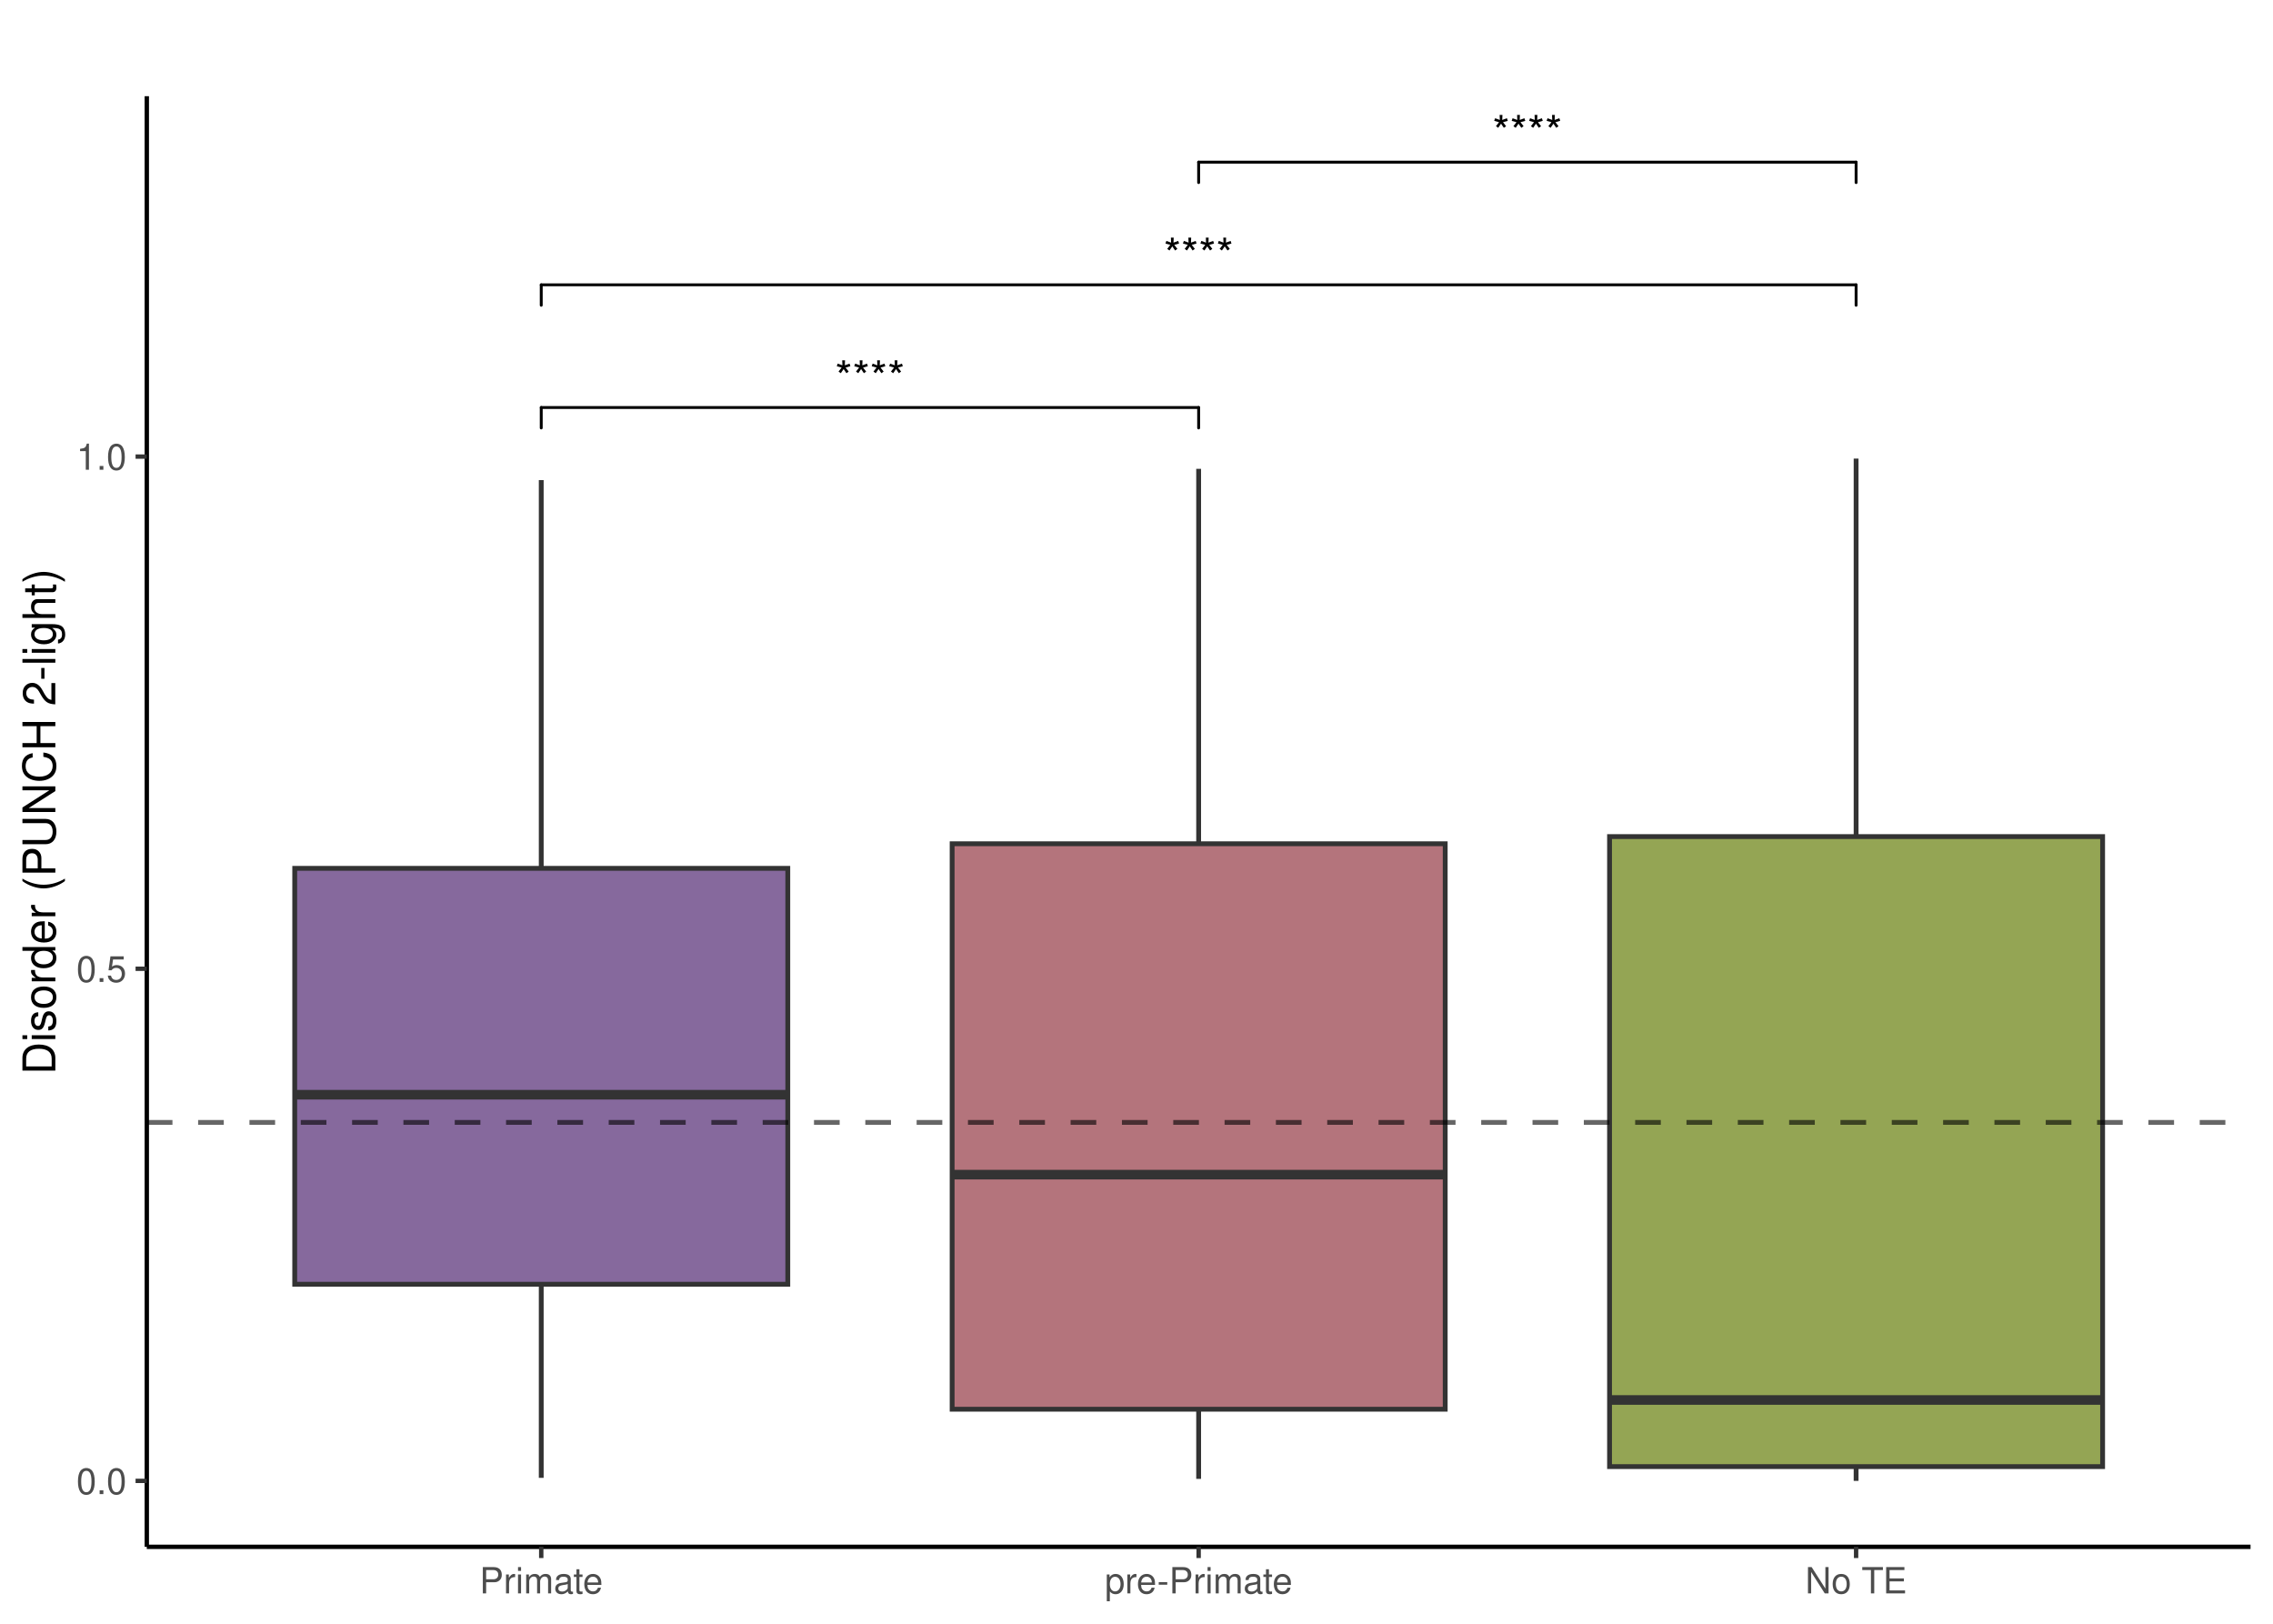
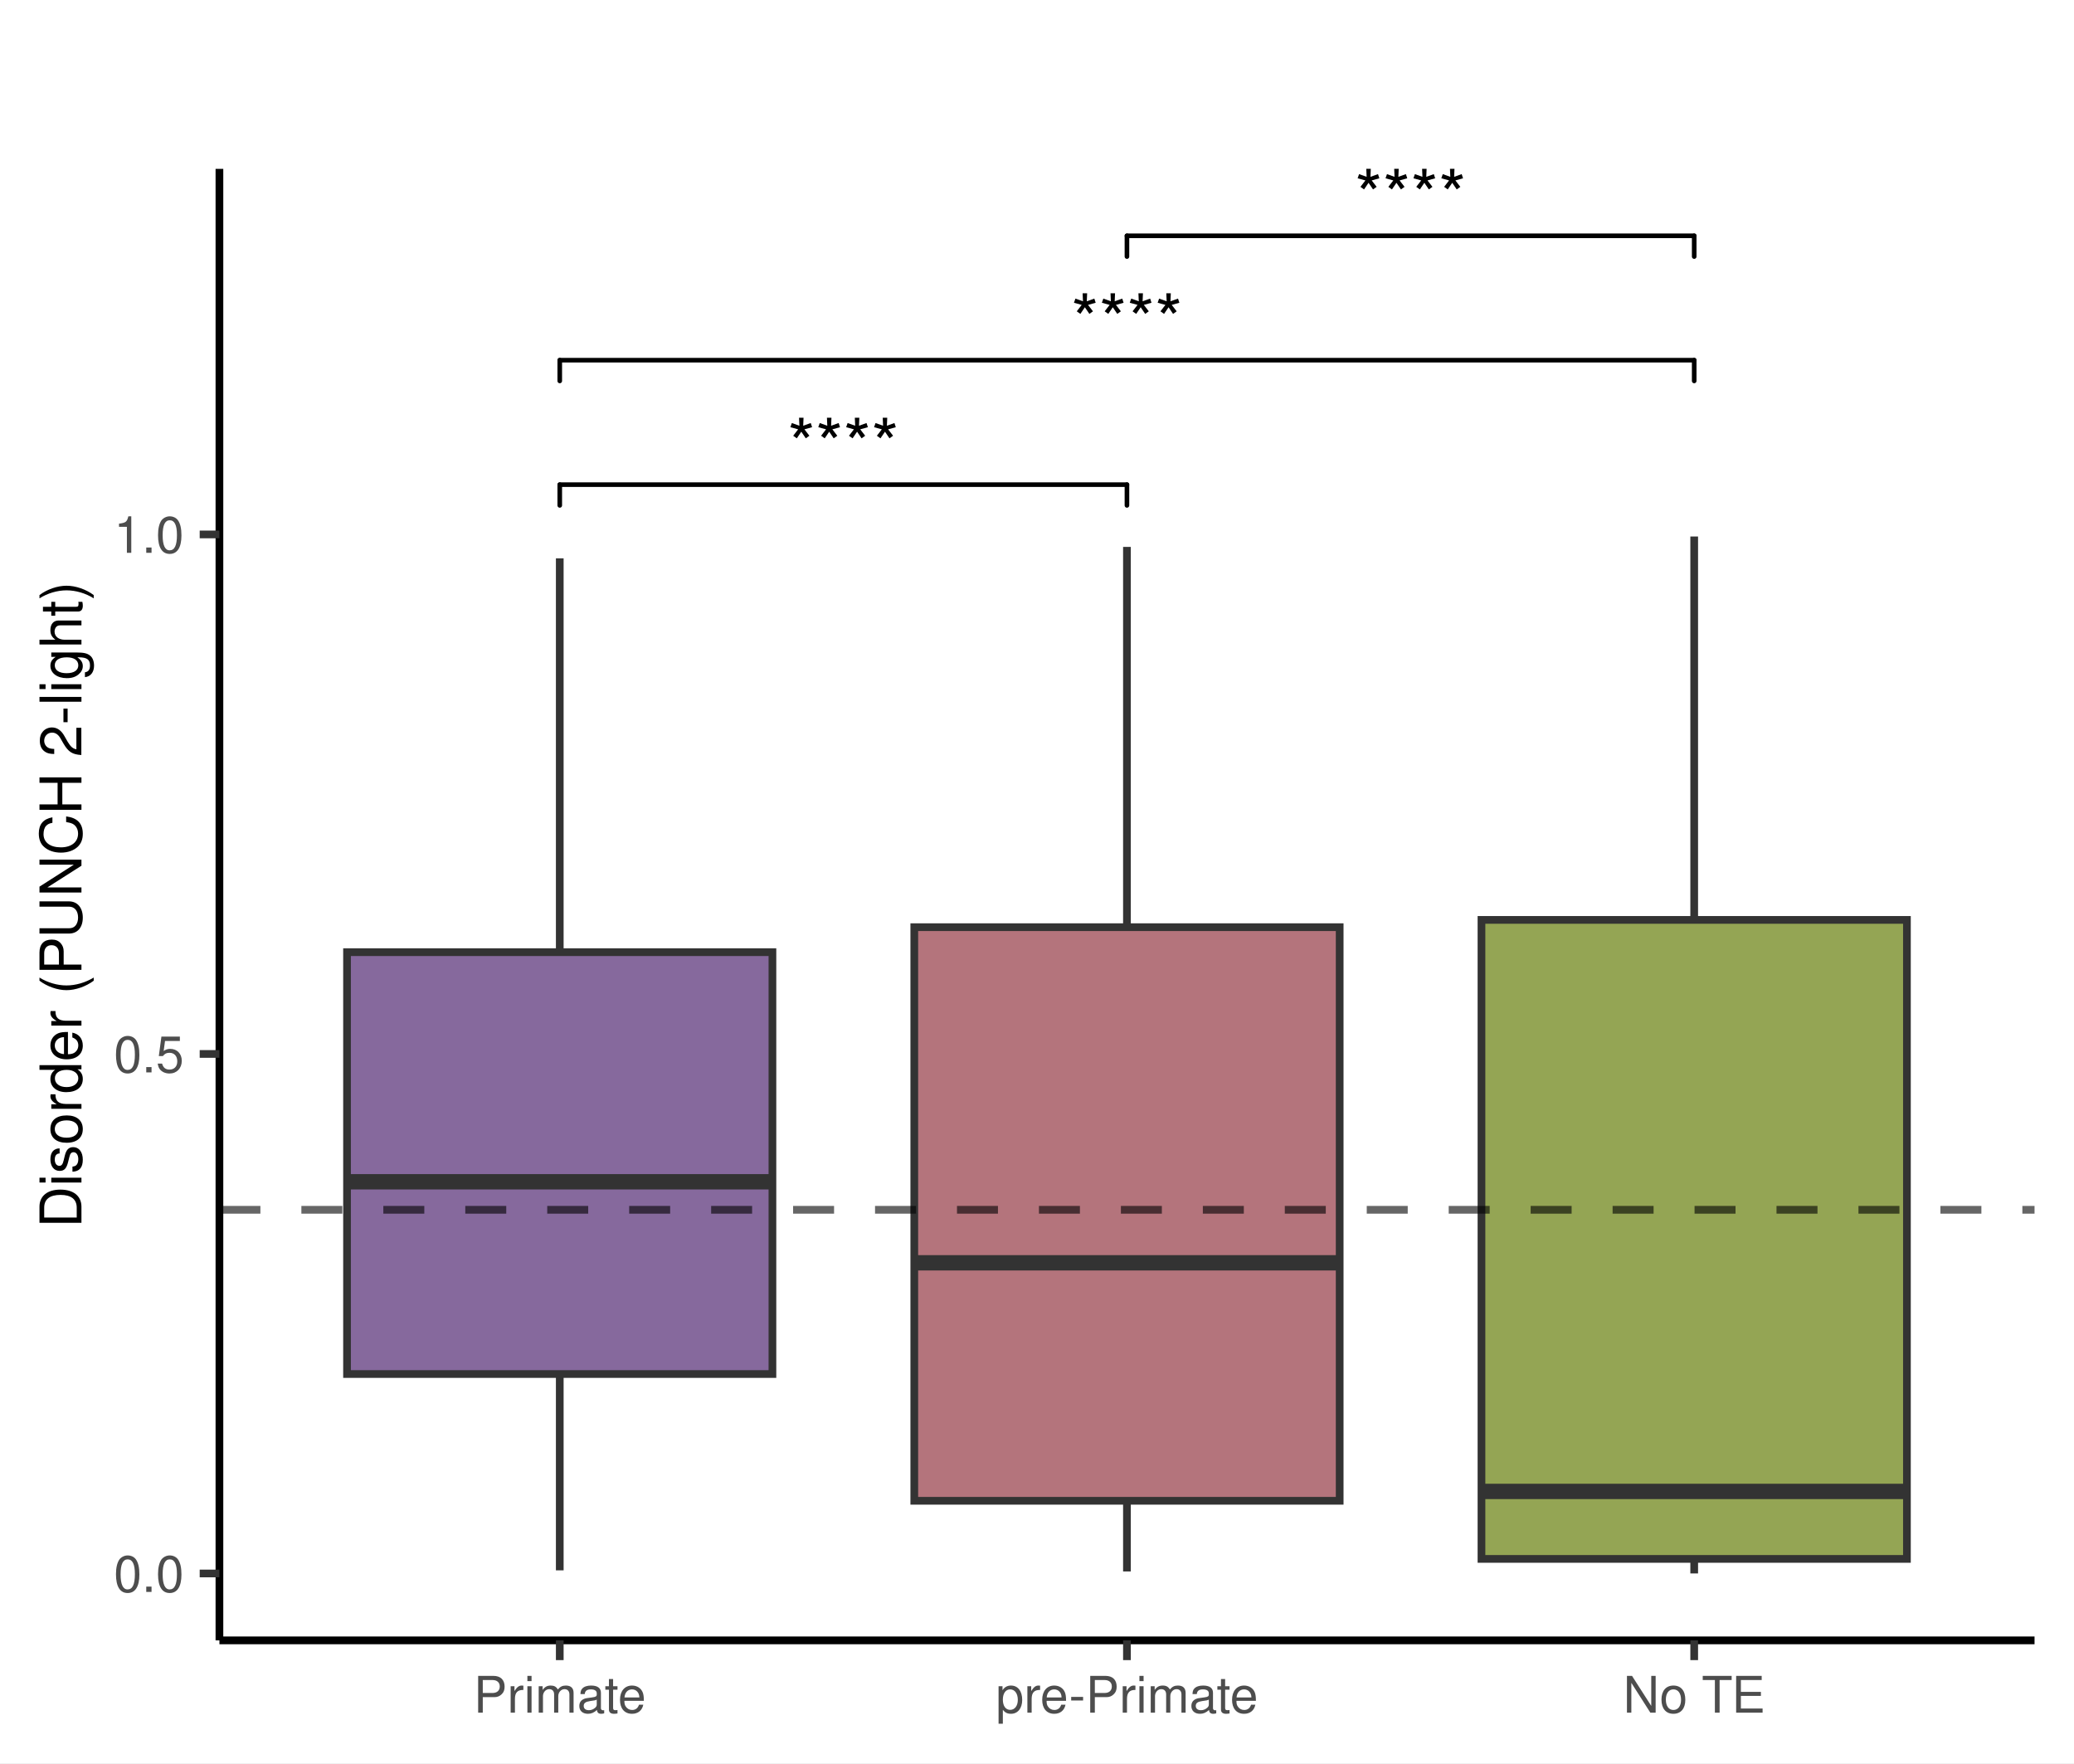
- <svg xmlns="http://www.w3.org/2000/svg" class="svglite" width="504.00pt" height="360.00pt" viewBox="0 0 504.00 360.00">
+ <svg xmlns="http://www.w3.org/2000/svg" class="svglite" width="288.00pt" height="244.80pt" viewBox="0 0 288.00 244.80">
  <defs>
    <style type="text/css">
    .svglite line, .svglite polyline, .svglite polygon, .svglite path, .svglite rect, .svglite circle {
      fill: none;
      stroke: #000000;
      stroke-linecap: round;
      stroke-linejoin: round;
      stroke-miterlimit: 10.00;
    }
    .svglite text {
      white-space: pre;
    }
  </style>
  </defs>
  <rect width="100%" height="100%" style="stroke: none; fill: #FFFFFF;" />
  <defs>
-     <clipPath id="cpMC4wMHw1MDQuMDB8MC4wMHwzNjAuMDA=">
-       <rect x="0.00" y="0.00" width="504.00" height="360.00" />
+     <clipPath id="cpMC4wMHwyODguMDB8MC4wMHwyNDQuODA=">
+       <rect x="0.00" y="0.00" width="288.00" height="244.80" />
    </clipPath>
  </defs>
-   <g clip-path="url(#cpMC4wMHw1MDQuMDB8MC4wMHwzNjAuMDA=)">
-     <rect x="0.00" y="0" width="504.00" height="360.00" style="stroke-width: 0.97; stroke: #FFFFFF; fill: #FFFFFF;" />
+   <g clip-path="url(#cpMC4wMHwyODguMDB8MC4wMHwyNDQuODA=)">
+     <rect x="0.00" y="-0" width="288.00" height="244.80" style="stroke-width: 1.07; stroke: #FFFFFF; fill: #FFFFFF;" />
  </g>
  <defs>
-     <clipPath id="cpMzIuNTV8NDk5LjAyfDIxLjMzfDM0Mi45NQ==">
-       <rect x="32.55" y="21.33" width="466.47" height="321.62" />
+     <clipPath id="cpMzAuNDd8MjgyLjUyfDIzLjQ1fDIyNy43NQ==">
+       <rect x="30.47" y="23.45" width="252.05" height="204.30" />
    </clipPath>
  </defs>
-   <g clip-path="url(#cpMzIuNTV8NDk5LjAyfDIxLjMzfDM0Mi45NQ==)">
-     <rect x="32.55" y="21.33" width="466.47" height="321.62" style="stroke-width: 0.97; stroke: none; fill: #FFFFFF;" />
-     <line x1="120.01" y1="192.52" x2="120.01" y2="106.45" style="stroke-width: 1.07; stroke: #333333; stroke-linecap: butt;" />
-     <line x1="120.01" y1="284.73" x2="120.01" y2="327.65" style="stroke-width: 1.07; stroke: #333333; stroke-linecap: butt;" />
-     <polygon points="65.35,192.52 65.35,284.73 174.68,284.73 174.68,192.52 65.35,192.52 " style="stroke-width: 1.07; stroke: #333333; stroke-linecap: butt; stroke-linejoin: miter; fill: #86699D;" />
-     <line x1="65.35" y1="242.71" x2="174.68" y2="242.71" style="stroke-width: 2.13; stroke: #333333; stroke-linecap: butt; stroke-linejoin: miter;" />
-     <line x1="265.78" y1="187.07" x2="265.78" y2="103.95" style="stroke-width: 1.07; stroke: #333333; stroke-linecap: butt;" />
-     <line x1="265.78" y1="312.44" x2="265.78" y2="327.88" style="stroke-width: 1.07; stroke: #333333; stroke-linecap: butt;" />
-     <polygon points="211.12,187.07 211.12,312.44 320.45,312.44 320.45,187.07 211.12,187.07 " style="stroke-width: 1.07; stroke: #333333; stroke-linecap: butt; stroke-linejoin: miter; fill: #B4747C;" />
-     <line x1="211.12" y1="260.43" x2="320.45" y2="260.43" style="stroke-width: 2.13; stroke: #333333; stroke-linecap: butt; stroke-linejoin: miter;" />
-     <line x1="411.56" y1="185.48" x2="411.56" y2="101.68" style="stroke-width: 1.07; stroke: #333333; stroke-linecap: butt;" />
-     <line x1="411.56" y1="325.16" x2="411.56" y2="328.33" style="stroke-width: 1.07; stroke: #333333; stroke-linecap: butt;" />
-     <polygon points="356.89,185.48 356.89,325.16 466.22,325.16 466.22,185.48 356.89,185.48 " style="stroke-width: 1.07; stroke: #333333; stroke-linecap: butt; stroke-linejoin: miter; fill: #7A8F2A; fill-opacity: 0.80;" />
-     <line x1="356.89" y1="310.39" x2="466.22" y2="310.39" style="stroke-width: 2.13; stroke: #333333; stroke-linecap: butt; stroke-linejoin: miter;" />
-     <line x1="32.55" y1="248.85" x2="499.02" y2="248.85" style="stroke-width: 1.07; stroke: #000000; stroke-opacity: 0.60; stroke-dasharray: 5.69,5.69; stroke-linecap: butt;" />
-     <text x="338.67" y="32.73" text-anchor="middle" style="font-size: 9.96px; font-family: &quot;Nimbus Sans&quot;;" textLength="15.49px" lengthAdjust="spacingAndGlyphs">****</text>
-     <line x1="411.56" y1="40.48" x2="411.56" y2="35.95" style="stroke-width: 0.64;" />
-     <line x1="411.56" y1="35.95" x2="265.78" y2="35.95" style="stroke-width: 0.64;" />
-     <line x1="265.78" y1="35.95" x2="265.78" y2="40.48" style="stroke-width: 0.64;" />
-     <text x="265.78" y="59.93" text-anchor="middle" style="font-size: 9.96px; font-family: &quot;Nimbus Sans&quot;;" textLength="15.49px" lengthAdjust="spacingAndGlyphs">****</text>
-     <line x1="411.56" y1="67.68" x2="411.56" y2="63.15" style="stroke-width: 0.64;" />
-     <line x1="411.56" y1="63.15" x2="120.01" y2="63.15" style="stroke-width: 0.64;" />
-     <line x1="120.01" y1="63.15" x2="120.01" y2="67.68" style="stroke-width: 0.64;" />
-     <text x="192.90" y="87.13" text-anchor="middle" style="font-size: 9.96px; font-family: &quot;Nimbus Sans&quot;;" textLength="15.49px" lengthAdjust="spacingAndGlyphs">****</text>
-     <line x1="265.78" y1="94.88" x2="265.78" y2="90.35" style="stroke-width: 0.64;" />
-     <line x1="265.78" y1="90.35" x2="120.01" y2="90.35" style="stroke-width: 0.64;" />
-     <line x1="120.01" y1="90.35" x2="120.01" y2="94.88" style="stroke-width: 0.64;" />
+   <g clip-path="url(#cpMzAuNDd8MjgyLjUyfDIzLjQ1fDIyNy43NQ==)">
+     <rect x="30.47" y="23.45" width="252.05" height="204.30" style="stroke-width: 1.07; stroke: none; fill: #FFFFFF;" />
+     <line x1="77.73" y1="132.20" x2="77.73" y2="77.52" style="stroke-width: 1.07; stroke: #333333; stroke-linecap: butt;" />
+     <line x1="77.73" y1="190.77" x2="77.73" y2="218.03" style="stroke-width: 1.07; stroke: #333333; stroke-linecap: butt;" />
+     <polygon points="48.19,132.20 48.19,190.77 107.26,190.77 107.26,132.20 48.19,132.20 " style="stroke-width: 1.07; stroke: #333333; stroke-linecap: butt; stroke-linejoin: miter; fill: #86699D;" />
+     <line x1="48.19" y1="164.08" x2="107.26" y2="164.08" style="stroke-width: 2.13; stroke: #333333; stroke-linecap: butt; stroke-linejoin: miter;" />
+     <line x1="156.49" y1="128.73" x2="156.49" y2="75.93" style="stroke-width: 1.07; stroke: #333333; stroke-linecap: butt;" />
+     <line x1="156.49" y1="208.37" x2="156.49" y2="218.18" style="stroke-width: 1.07; stroke: #333333; stroke-linecap: butt;" />
+     <polygon points="126.96,128.73 126.96,208.37 186.03,208.37 186.03,128.73 126.96,128.73 " style="stroke-width: 1.07; stroke: #333333; stroke-linecap: butt; stroke-linejoin: miter; fill: #B4747C;" />
+     <line x1="126.96" y1="175.33" x2="186.03" y2="175.33" style="stroke-width: 2.13; stroke: #333333; stroke-linecap: butt; stroke-linejoin: miter;" />
+     <line x1="235.26" y1="127.72" x2="235.26" y2="74.49" style="stroke-width: 1.07; stroke: #333333; stroke-linecap: butt;" />
+     <line x1="235.26" y1="216.44" x2="235.26" y2="218.46" style="stroke-width: 1.07; stroke: #333333; stroke-linecap: butt;" />
+     <polygon points="205.72,127.72 205.72,216.44 264.80,216.44 264.80,127.72 205.72,127.72 " style="stroke-width: 1.07; stroke: #333333; stroke-linecap: butt; stroke-linejoin: miter; fill: #7A8F2A; fill-opacity: 0.80;" />
+     <line x1="205.72" y1="207.07" x2="264.80" y2="207.07" style="stroke-width: 2.13; stroke: #333333; stroke-linecap: butt; stroke-linejoin: miter;" />
+     <line x1="30.47" y1="167.97" x2="282.52" y2="167.97" style="stroke-width: 1.07; stroke: #000000; stroke-opacity: 0.60; stroke-dasharray: 5.69,5.69; stroke-linecap: butt;" />
+     <text x="195.88" y="30.69" text-anchor="middle" style="font-size: 9.96px; font-family: &quot;Nimbus Sans&quot;;" textLength="15.49px" lengthAdjust="spacingAndGlyphs">****</text>
+     <line x1="235.26" y1="35.62" x2="235.26" y2="32.74" style="stroke-width: 0.64;" />
+     <line x1="235.26" y1="32.74" x2="156.49" y2="32.74" style="stroke-width: 0.64;" />
+     <line x1="156.49" y1="32.74" x2="156.49" y2="35.62" style="stroke-width: 0.64;" />
+     <text x="156.49" y="47.97" text-anchor="middle" style="font-size: 9.96px; font-family: &quot;Nimbus Sans&quot;;" textLength="15.49px" lengthAdjust="spacingAndGlyphs">****</text>
+     <line x1="235.26" y1="52.89" x2="235.26" y2="50.01" style="stroke-width: 0.64;" />
+     <line x1="235.26" y1="50.01" x2="77.73" y2="50.01" style="stroke-width: 0.64;" />
+     <line x1="77.73" y1="50.01" x2="77.73" y2="52.89" style="stroke-width: 0.64;" />
+     <text x="117.11" y="65.25" text-anchor="middle" style="font-size: 9.96px; font-family: &quot;Nimbus Sans&quot;;" textLength="15.49px" lengthAdjust="spacingAndGlyphs">****</text>
+     <line x1="156.49" y1="70.17" x2="156.49" y2="67.29" style="stroke-width: 0.64;" />
+     <line x1="156.49" y1="67.29" x2="77.73" y2="67.29" style="stroke-width: 0.64;" />
+     <line x1="77.73" y1="67.29" x2="77.73" y2="70.17" style="stroke-width: 0.64;" />
  </g>
-   <g clip-path="url(#cpMC4wMHw1MDQuMDB8MC4wMHwzNjAuMDA=)">
-     <polyline points="32.55,342.95 32.55,21.33 " style="stroke-width: 0.97; stroke-linecap: butt;" />
-     <text x="28.06" y="331.25" text-anchor="end" style="font-size: 8.00px;fill: #4D4D4D; font-family: &quot;Nimbus Sans&quot;;" textLength="11.12px" lengthAdjust="spacingAndGlyphs">0.0</text>
-     <text x="28.06" y="217.70" text-anchor="end" style="font-size: 8.00px;fill: #4D4D4D; font-family: &quot;Nimbus Sans&quot;;" textLength="11.12px" lengthAdjust="spacingAndGlyphs">0.5</text>
-     <text x="28.06" y="104.14" text-anchor="end" style="font-size: 8.00px;fill: #4D4D4D; font-family: &quot;Nimbus Sans&quot;;" textLength="11.12px" lengthAdjust="spacingAndGlyphs">1.0</text>
-     <polyline points="30.06,328.33 32.55,328.33 " style="stroke-width: 0.97; stroke: #333333; stroke-linecap: butt;" />
-     <polyline points="30.06,214.78 32.55,214.78 " style="stroke-width: 0.97; stroke: #333333; stroke-linecap: butt;" />
-     <polyline points="30.06,101.23 32.55,101.23 " style="stroke-width: 0.97; stroke: #333333; stroke-linecap: butt;" />
-     <polyline points="32.55,342.95 499.02,342.95 " style="stroke-width: 0.97; stroke-linecap: butt;" />
-     <polyline points="120.01,345.44 120.01,342.95 " style="stroke-width: 0.97; stroke: #333333; stroke-linecap: butt;" />
-     <polyline points="265.78,345.44 265.78,342.95 " style="stroke-width: 0.97; stroke: #333333; stroke-linecap: butt;" />
-     <polyline points="411.56,345.44 411.56,342.95 " style="stroke-width: 0.97; stroke: #333333; stroke-linecap: butt;" />
-     <text x="120.01" y="353.27" text-anchor="middle" style="font-size: 8.00px;fill: #4D4D4D; font-family: &quot;Nimbus Sans&quot;;" textLength="27.57px" lengthAdjust="spacingAndGlyphs">Primate</text>
-     <text x="265.78" y="353.27" text-anchor="middle" style="font-size: 8.00px;fill: #4D4D4D; font-family: &quot;Nimbus Sans&quot;;" textLength="41.80px" lengthAdjust="spacingAndGlyphs">pre-Primate</text>
-     <text x="411.56" y="353.27" text-anchor="middle" style="font-size: 8.00px;fill: #4D4D4D; font-family: &quot;Nimbus Sans&quot;;" textLength="22.67px" lengthAdjust="spacingAndGlyphs">No TE</text>
-     <text transform="translate(12.27,182.14) rotate(-90)" text-anchor="middle" style="font-size: 10.00px; font-family: &quot;Nimbus Sans&quot;;" textLength="112.78px" lengthAdjust="spacingAndGlyphs">Disorder (PUNCH 2-light)</text>
+   <g clip-path="url(#cpMC4wMHwyODguMDB8MC4wMHwyNDQuODA=)">
+     <polyline points="30.47,227.75 30.47,23.45 " style="stroke-width: 1.07; stroke-linecap: butt;" />
+     <text x="25.54" y="221.02" text-anchor="end" style="font-size: 7.00px;fill: #4D4D4D; font-family: &quot;Nimbus Sans&quot;;" textLength="9.73px" lengthAdjust="spacingAndGlyphs">0.0</text>
+     <text x="25.54" y="148.89" text-anchor="end" style="font-size: 7.00px;fill: #4D4D4D; font-family: &quot;Nimbus Sans&quot;;" textLength="9.73px" lengthAdjust="spacingAndGlyphs">0.5</text>
+     <text x="25.54" y="76.75" text-anchor="end" style="font-size: 7.00px;fill: #4D4D4D; font-family: &quot;Nimbus Sans&quot;;" textLength="9.73px" lengthAdjust="spacingAndGlyphs">1.0</text>
+     <polyline points="27.73,218.46 30.47,218.46 " style="stroke-width: 1.07; stroke: #333333; stroke-linecap: butt;" />
+     <polyline points="27.73,146.33 30.47,146.33 " style="stroke-width: 1.07; stroke: #333333; stroke-linecap: butt;" />
+     <polyline points="27.73,74.20 30.47,74.20 " style="stroke-width: 1.07; stroke: #333333; stroke-linecap: butt;" />
+     <polyline points="30.47,227.75 282.52,227.75 " style="stroke-width: 1.07; stroke-linecap: butt;" />
+     <polyline points="77.73,230.49 77.73,227.75 " style="stroke-width: 1.07; stroke: #333333; stroke-linecap: butt;" />
+     <polyline points="156.49,230.49 156.49,227.75 " style="stroke-width: 1.07; stroke: #333333; stroke-linecap: butt;" />
+     <polyline points="235.26,230.49 235.26,227.75 " style="stroke-width: 1.07; stroke: #333333; stroke-linecap: butt;" />
+     <text x="77.73" y="237.79" text-anchor="middle" style="font-size: 7.00px;fill: #4D4D4D; font-family: &quot;Nimbus Sans&quot;;" textLength="24.12px" lengthAdjust="spacingAndGlyphs">Primate</text>
+     <text x="156.49" y="237.79" text-anchor="middle" style="font-size: 7.00px;fill: #4D4D4D; font-family: &quot;Nimbus Sans&quot;;" textLength="36.58px" lengthAdjust="spacingAndGlyphs">pre-Primate</text>
+     <text x="235.26" y="237.79" text-anchor="middle" style="font-size: 7.00px;fill: #4D4D4D; font-family: &quot;Nimbus Sans&quot;;" textLength="19.84px" lengthAdjust="spacingAndGlyphs">No TE</text>
+     <text transform="translate(11.31,125.60) rotate(-90)" text-anchor="middle" style="font-size: 8.00px; font-family: &quot;Nimbus Sans&quot;;" textLength="90.24px" lengthAdjust="spacingAndGlyphs">Disorder (PUNCH 2-light)</text>
  </g>
</svg>
